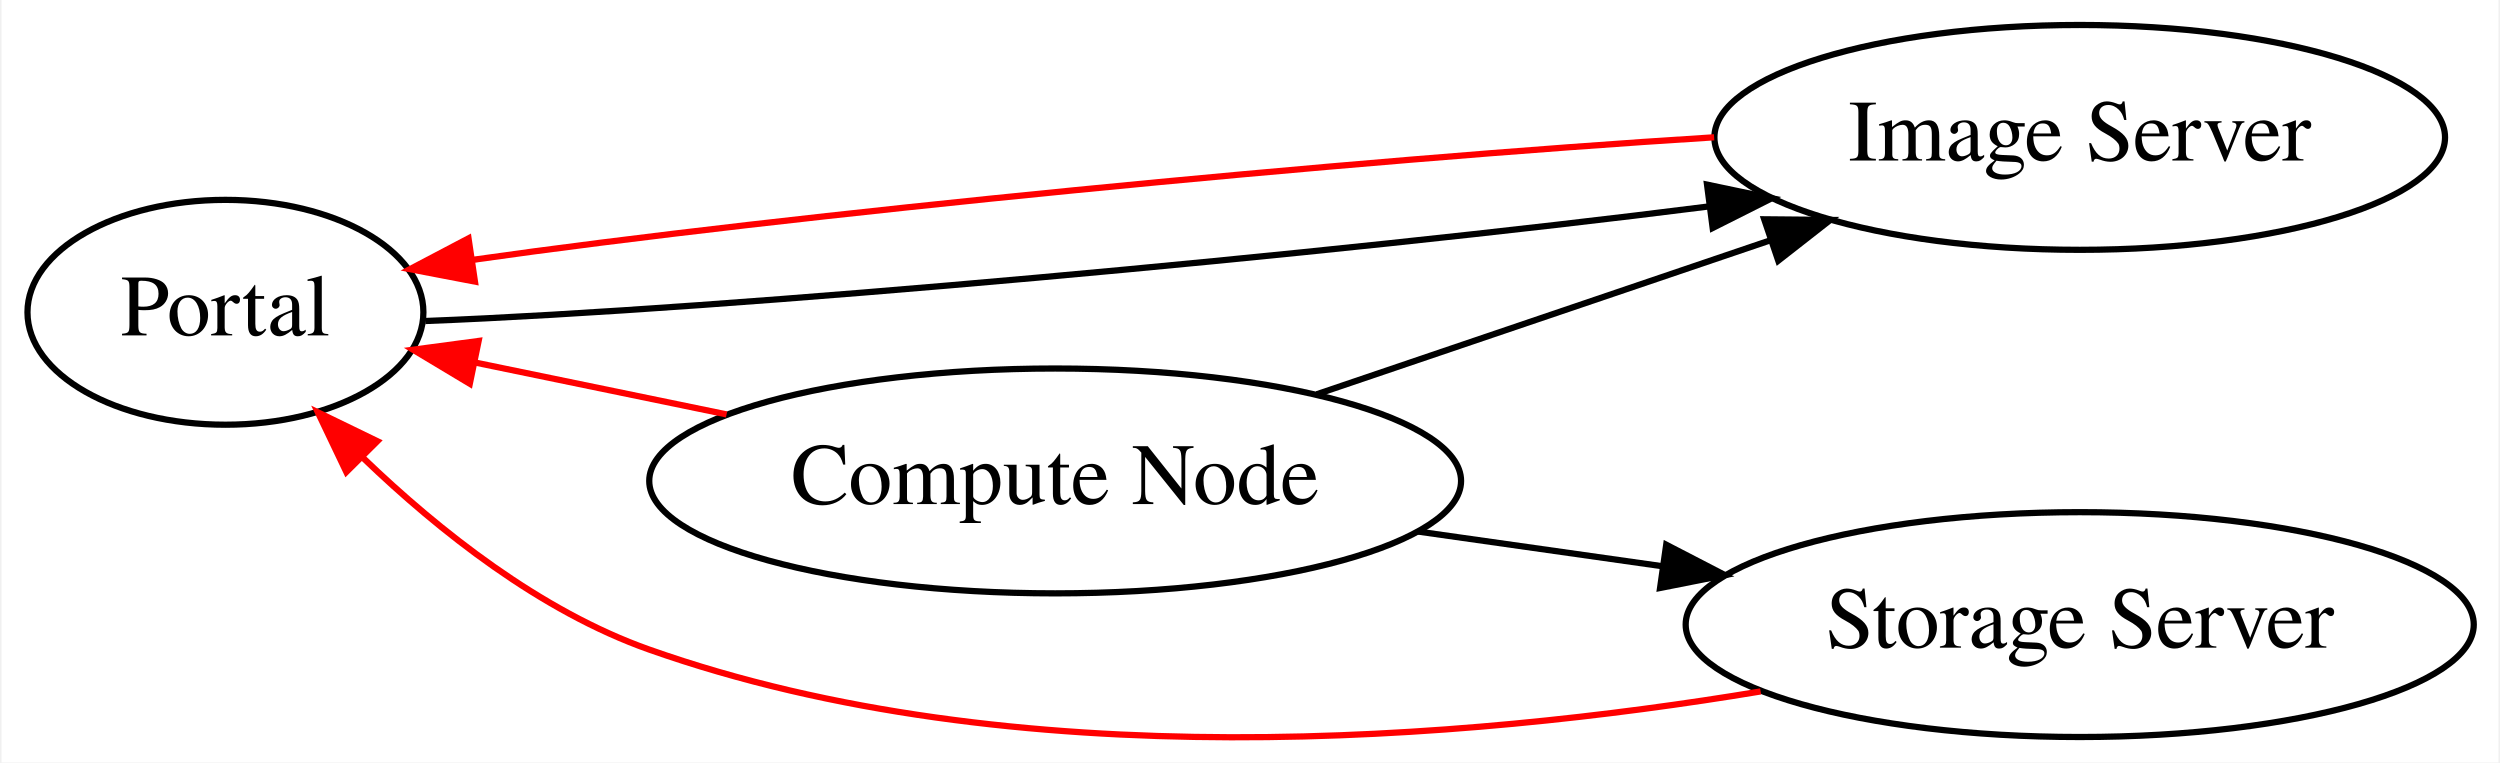
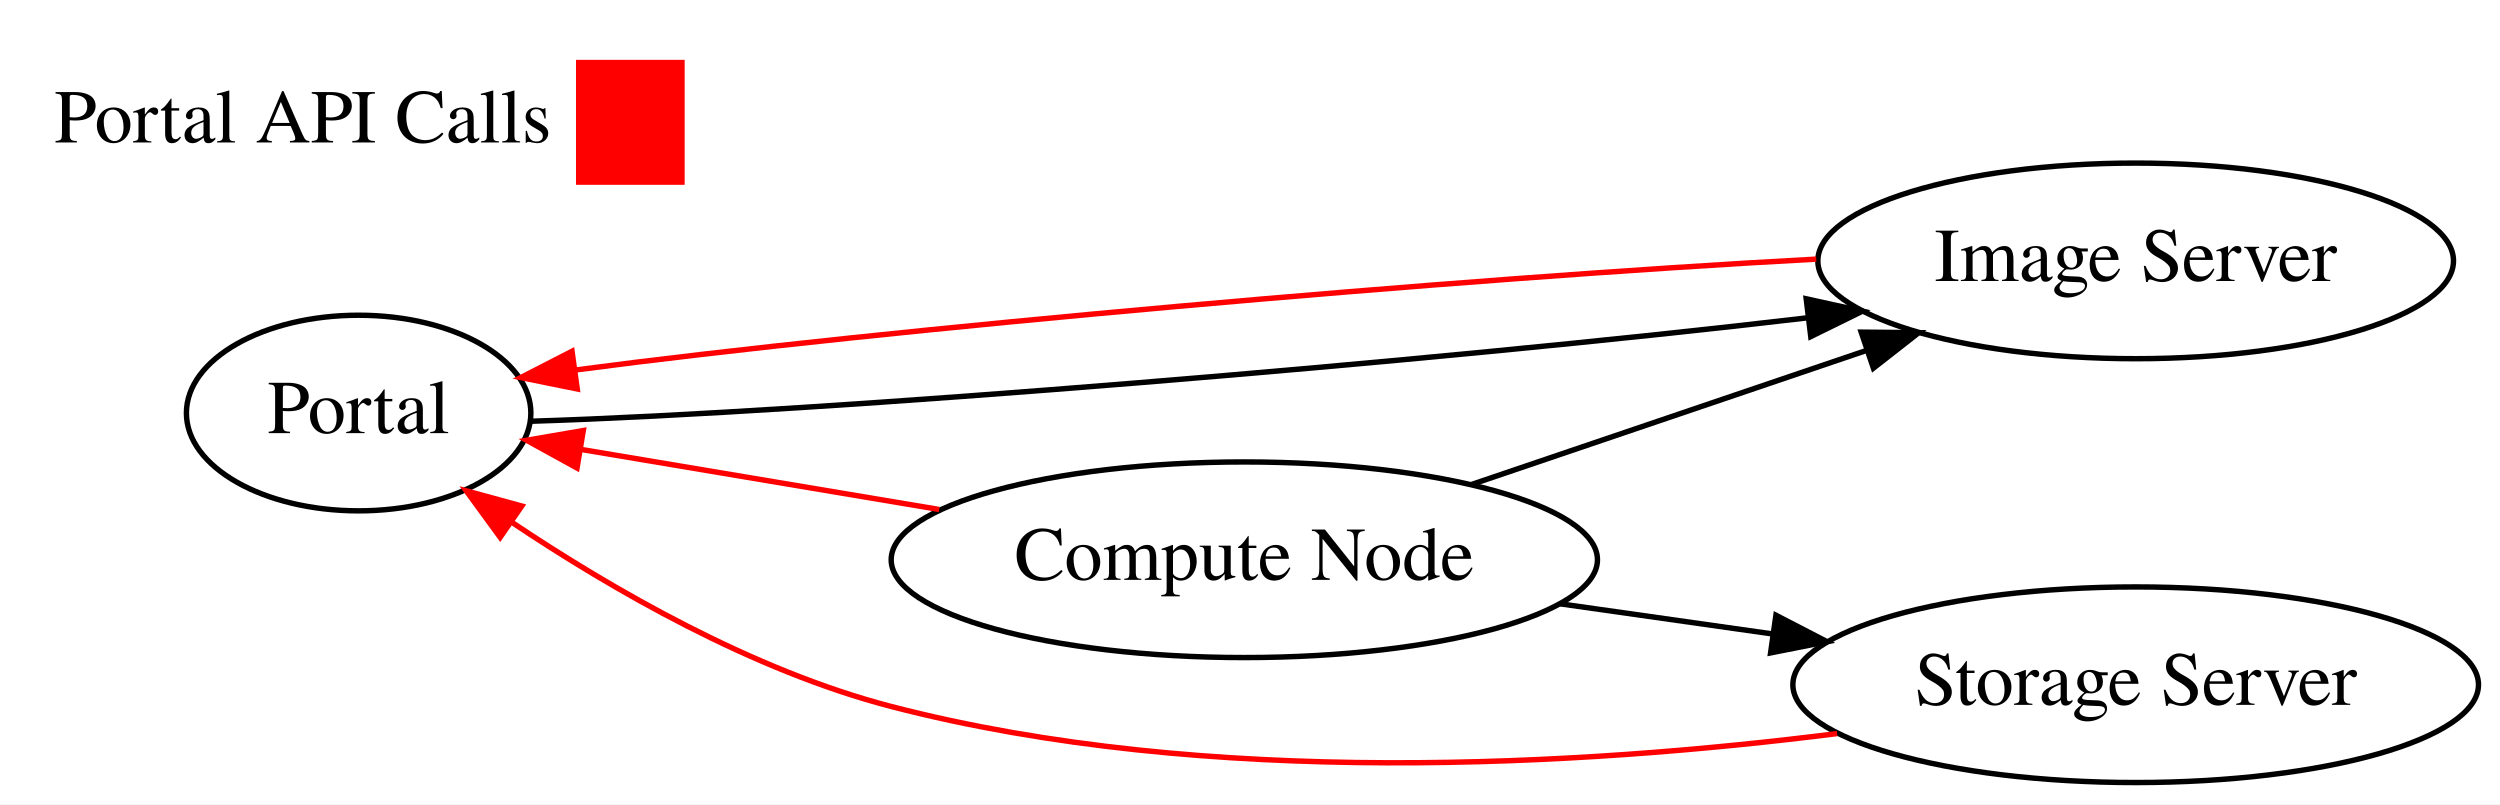
- <svg xmlns="http://www.w3.org/2000/svg" width="400pt" height="122pt" viewBox="0.00 0.00 399.77 122.08">
-   <g id="graph0" class="graph" transform="scale(1 1) rotate(0) translate(4 118.078)">
-     <polygon fill="white" stroke="none" points="-4,4 -4,-118.078 395.772,-118.078 395.772,4 -4,4" />
+ <svg xmlns="http://www.w3.org/2000/svg" width="460pt" height="148pt" viewBox="0.00 0.00 460.08 148.00">
+   <g id="graph0" class="graph" transform="scale(1 1) rotate(0) translate(4 144)">
+     <polygon fill="white" stroke="none" points="-4,4 -4,-144 456.077,-144 456.077,4 -4,4" />
    <g id="node1" class="node">
-       <ellipse fill="none" stroke="black" cx="164.689" cy="-41.078" rx="64.989" ry="18" />
-       <text text-anchor="middle" x="164.689" y="-37.379" font-family="Times,serif" font-size="14.00">Compute Node</text>
+       <ellipse fill="none" stroke="black" cx="224.994" cy="-41" rx="64.989" ry="18" />
+       <text text-anchor="middle" x="224.994" y="-37.3" font-family="Times,serif" font-size="14.00">Compute Node</text>
    </g>
    <g id="node2" class="node">
-       <ellipse fill="none" stroke="black" cx="328.727" cy="-96.079" rx="58.49" ry="18" />
-       <text text-anchor="middle" x="328.727" y="-92.379" font-family="Times,serif" font-size="14.00">Image Server</text>
+       <ellipse fill="none" stroke="black" cx="389.033" cy="-96" rx="58.49" ry="18" />
+       <text text-anchor="middle" x="389.033" y="-92.3" font-family="Times,serif" font-size="14.00">Image Server</text>
    </g>
    <g id="edge1" class="edge">
-       <path fill="none" stroke="black" d="M206.578,-54.957C228.645,-62.448 256.027,-71.742 279.173,-79.598" />
-       <polygon fill="black" stroke="black" points="278.211,-82.968 288.805,-82.867 280.461,-76.339 278.211,-82.968" />
+       <path fill="none" stroke="black" d="M266.883,-54.879C288.951,-62.369 316.333,-71.663 339.479,-79.519" />
+       <polygon fill="black" stroke="black" points="338.517,-82.889 349.111,-82.789 340.767,-76.26 338.517,-82.889" />
    </g>
    <g id="node3" class="node">
-       <ellipse fill="none" stroke="black" cx="328.727" cy="-18.078" rx="63.089" ry="18" />
-       <text text-anchor="middle" x="328.727" y="-14.379" font-family="Times,serif" font-size="14.00">Storage Server</text>
+       <ellipse fill="none" stroke="black" cx="389.033" cy="-18" rx="63.089" ry="18" />
+       <text text-anchor="middle" x="389.033" y="-14.3" font-family="Times,serif" font-size="14.00">Storage Server</text>
    </g>
    <g id="edge2" class="edge">
-       <path fill="none" stroke="black" d="M222.817,-32.969C235.399,-31.184 248.825,-29.278 261.725,-27.447" />
-       <polygon fill="black" stroke="black" points="262.523,-30.869 271.932,-25.998 261.539,-23.938 262.523,-30.869" />
+       <path fill="none" stroke="black" d="M283.123,-32.891C295.705,-31.105 309.131,-29.199 322.031,-27.368" />
+       <polygon fill="black" stroke="black" points="322.828,-30.79 332.237,-25.92 321.845,-23.86 322.828,-30.79" />
    </g>
    <g id="node4" class="node">
-       <ellipse fill="none" stroke="black" cx="31.847" cy="-68.079" rx="31.695" ry="18" />
-       <text text-anchor="middle" x="31.847" y="-64.379" font-family="Times,serif" font-size="14.00">Portal</text>
+       <ellipse fill="none" stroke="black" cx="62" cy="-68" rx="31.695" ry="18" />
+       <text text-anchor="middle" x="62" y="-64.3" font-family="Times,serif" font-size="14.00">Portal</text>
    </g>
    <g id="edge6" class="edge">
-       <path fill="none" stroke="red" d="M112.082,-51.728C98.751,-54.479 84.619,-57.395 72.037,-59.991" />
-       <polygon fill="red" stroke="red" points="70.971,-56.638 61.885,-62.086 72.386,-63.493 70.971,-56.638" />
+       <path fill="none" stroke="red" d="M168.841,-50.25C147.171,-53.884 122.772,-57.976 102.866,-61.314" />
+       <polygon fill="red" stroke="red" points="102.188,-57.879 92.904,-62.985 103.346,-64.782 102.188,-57.879" />
    </g>
    <g id="edge4" class="edge">
-       <path fill="none" stroke="red" d="M270.194,-96.096C211.458,-92.434 121.93,-83.681 71.281,-76.454" />
-       <polygon fill="red" stroke="red" points="71.795,-72.992 61.389,-74.984 70.766,-79.916 71.795,-72.992" />
+       <path fill="none" stroke="red" d="M330.25,-96.328C264.387,-92.801 158.543,-83.437 101.84,-75.913" />
+       <polygon fill="red" stroke="red" points="102.23,-72.434 91.844,-74.532 101.271,-79.368 102.23,-72.434" />
    </g>
    <g id="edge5" class="edge">
-       <path fill="none" stroke="red" d="M277.639,-7.377C230.331,0.479 158.119,6.572 99.694,-14.079 82.271,-20.237 66.058,-33.078 53.964,-44.693" />
-       <polygon fill="red" stroke="red" points="51.204,-42.505 46.639,-52.066 56.17,-47.438 51.204,-42.505" />
+       <path fill="none" stroke="red" d="M334.087,-9.01C287.265,-3.096 218.062,1.073 160,-14 134.554,-20.606 108.687,-35.502 90.071,-47.979" />
+       <polygon fill="red" stroke="red" points="88.047,-45.123 81.803,-53.682 92.022,-50.885 88.047,-45.123" />
    </g>
    <g id="edge3" class="edge">
-       <path fill="none" stroke="black" d="M63.847,-66.683C112.522,-68.543 207.683,-77.19 269.436,-85.039" />
-       <polygon fill="black" stroke="black" points="269.057,-88.519 279.425,-86.341 269.961,-81.578 269.057,-88.519" />
+       <path fill="none" stroke="black" d="M93.871,-66.497C147.605,-68.138 259.192,-77.35 328.432,-85.502" />
+       <polygon fill="black" stroke="black" points="328.399,-89.023 338.746,-86.748 329.238,-82.074 328.399,-89.023" />
+     </g>
+     <g id="node5" class="node">
+       <text text-anchor="start" x="6" y="-117.8" font-family="Times,serif" font-size="14.00">Portal API Calls</text>
+       <polygon fill="RED" stroke="none" points="102,-110 102,-133 122,-133 122,-110 102,-110" />
+       <text text-anchor="start" x="106" y="-117.8" font-family="Times,serif" font-size="14.00">   </text>
    </g>
  </g>
</svg>
